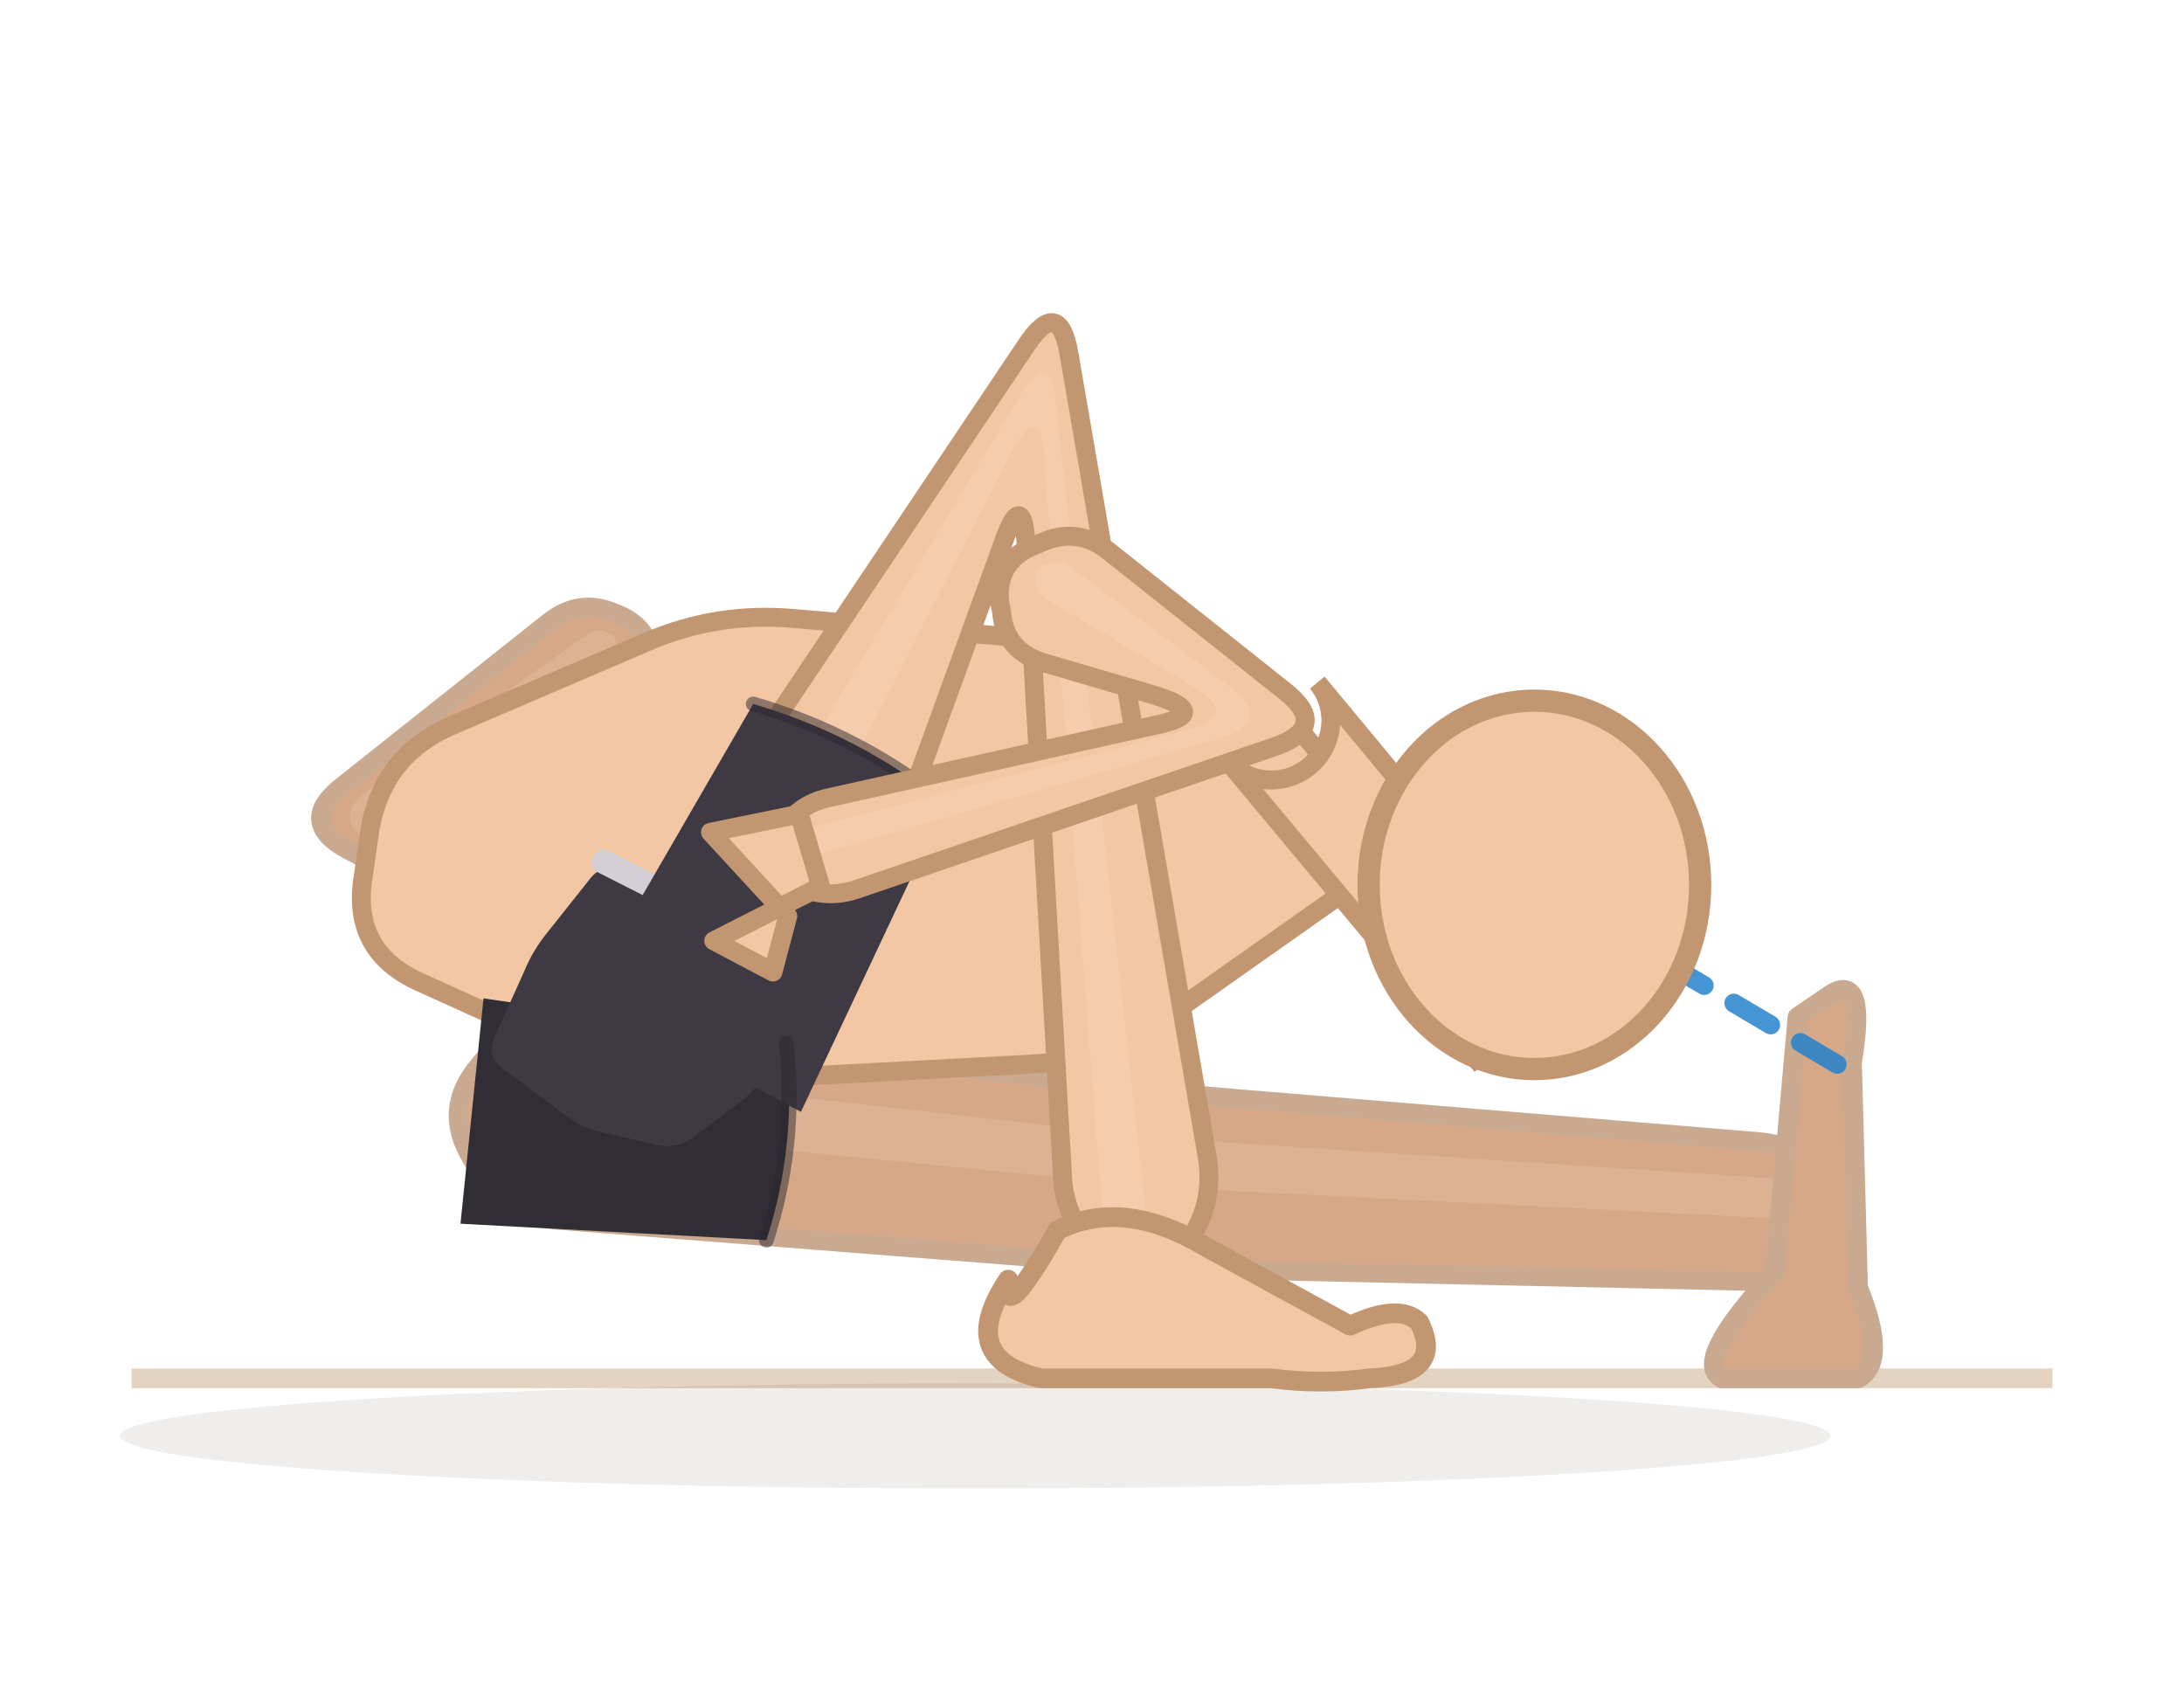
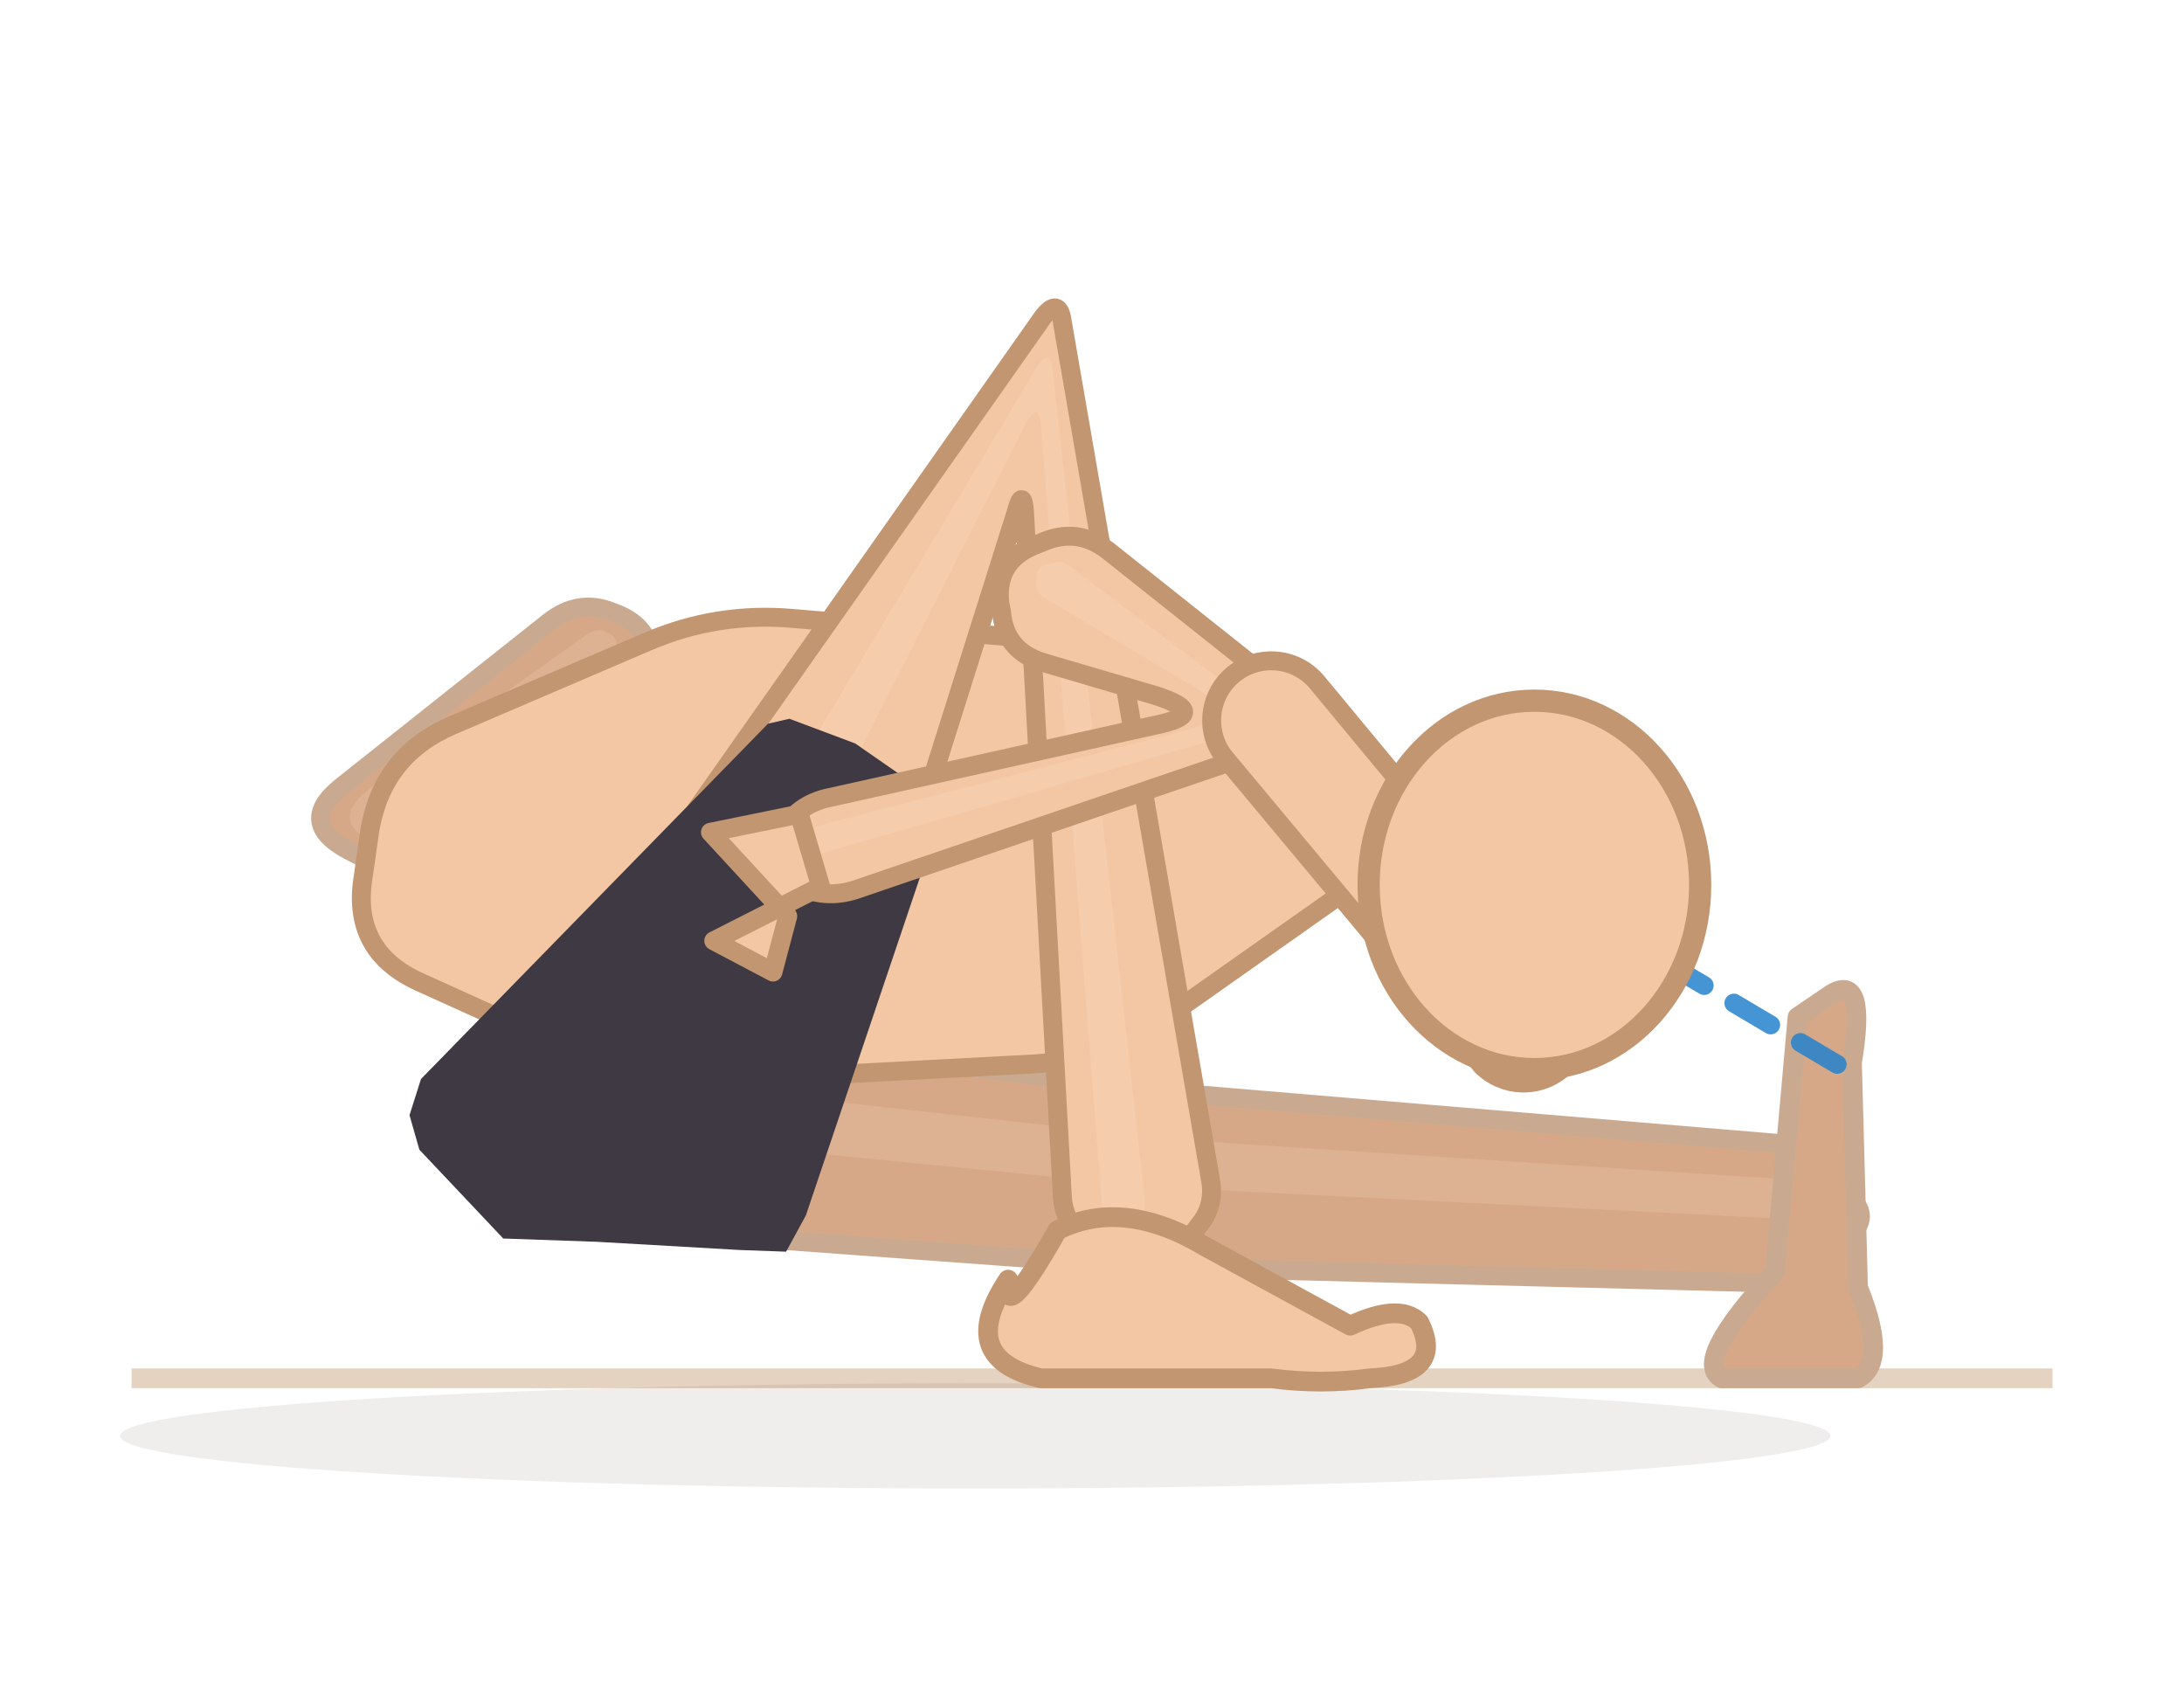
<svg xmlns="http://www.w3.org/2000/svg" viewBox="52.7 84.2 132.8 102.2">
  <line x1="60.7" y1="168" x2="177.5" y2="168" stroke="#e4d3c0" stroke-width="1.2" />
  <ellipse cx="112" cy="171.5" rx="52" ry="3.2" fill="rgba(62,42,28,0.08)" />
-   <path d="M 86.8,158.4 L 120,161 Q 123.6,161.3 127.2,161.4 L 159,162.1 Q 161.8,162.2 163.9,160.4 L 164.3,160 Q 166.4,158.2 164.5,156.2 L 164.1,155.8 Q 162.2,153.8 159.5,153.6 L 128,151 Q 124.4,150.7 120.8,150.3 L 88,146.2 Q 84.6,145.8 82.3,148.4 L 81.8,149 Q 79.6,151.6 81.3,154.5 L 81.7,155.2 Q 83.4,158.2 86.8,158.4 Z" fill="#d7a888" stroke="#c9aa90" stroke-width="1.15" stroke-linejoin="round" />
-   <path d="M 84.9,152.6 L 120.4,156.1 Q 124,156.4 127.6,156.6 L 161.2,158.3 Q 162,158.3 162.6,157.8 L 162.7,157.7 Q 163.3,157.2 162.8,156.7 L 162.6,156.5 Q 162.1,156 161.3,155.9 L 127.8,153.7 Q 124.2,153.5 120.6,153.1 L 85.3,149.1 Q 84.3,149 83.7,149.8 L 83.5,149.9 Q 82.9,150.6 83.4,151.5 L 83.5,151.7 Q 83.9,152.5 84.9,152.6 Z" fill="#f3d4bc" opacity="0.22" />
+   <path d="M 93.3,159.1 L 122,161.2 Q 123.6,161.3 125.2,161.3 L 160.2,162.2 Q 161.8,162.2 163,161.2 L 165.2,159.3 Q 166.4,158.2 165.3,157.1 L 163.3,155 Q 162.2,153.8 160.6,153.7 L 126,150.8 Q 124.4,150.7 122.8,150.5 L 94.5,146.9 Q 92.9,146.7 92.8,148.3 L 91.9,157.4 Q 91.7,159 93.3,159.1 Z" fill="#d7a888" stroke="#c9aa90" stroke-width="1.15" stroke-linejoin="round" />
+   <path d="M 87.8,152.9 L 122.4,156.3 Q 124,156.4 125.6,156.5 L 161.2,158.3 Q 162,158.3 162.6,157.8 L 162.7,157.7 Q 163.3,157.2 162.8,156.7 L 162.6,156.5 Q 162.1,156 161.3,155.9 L 125.8,153.6 Q 124.2,153.5 122.6,153.3 L 88.2,149.5 Q 86.6,149.3 86.5,150.8 L 86.4,151.2 Q 86.3,152.7 87.8,152.9 Z" fill="#f3d4bc" opacity="0.22" />
  <path d="M 157.4,168 L 165.68,168 Q 167.52,167 165.68,162.48 L 165.312,148.8 Q 166.232,143.28 164.024,144.66 L 162,146.04 L 160.62,161.56 Q 155.56,167 157.4,168 Z" fill="#d7a888" stroke="#c9aa90" stroke-width="1.2" stroke-linejoin="round" />
  <path d="M 86.1,122 L 73.5,132 Q 70.7,134.2 73.9,135.9 L 93.2,145.7 Q 94.8,146.5 96.6,145.9 L 97,145.8 Q 98.7,145.2 98,143.5 L 97.8,143.1 Q 97.2,141.5 95.5,140.8 L 80.7,135.1 Q 77.3,133.8 80.6,132.4 L 90.1,128.3 Q 92.1,127.4 92.3,125.2 L 92.3,124.7 Q 92.4,122.5 90.4,121.6 L 89.9,121.4 Q 87.9,120.6 86.1,122 Z" fill="#d7a888" stroke="#c9aa90" stroke-width="1.15" stroke-linejoin="round" />
  <path d="M 88.5,122.7 L 75.4,132 Q 72.4,134.1 75.7,135.6 L 95.5,144 Q 95.9,144.2 96.4,144 L 96.5,144 Q 97,143.8 96.8,143.3 L 96.7,143.2 Q 96.5,142.8 96.1,142.6 L 77.6,135.3 Q 74.3,134 77.3,132.1 L 89.7,124.6 Q 90.2,124.3 90.2,123.6 L 90.2,123.5 Q 90.2,122.9 89.7,122.7 L 89.5,122.6 Q 89,122.4 88.5,122.7 Z" fill="#f3d4bc" opacity="0.22" />
  <path d="M 96.9,142 L 104,143.7 L 102.5,139.9 L 99.6,141.9 L 99.8,148.8 L 95,146.2 Z" fill="#d7a888" stroke="#c9aa90" stroke-width="1.15" stroke-linejoin="round" />
  <path d="M 80.2,128.3 L 92.1,123.2 Q 96.3,121.4 100.9,121.8 L 123.4,123.7 Q 128,124.1 131,127.7 L 135,132.5 Q 138,136 134.2,138.6 L 123.7,146 Q 119.9,148.7 115.3,148.9 L 96.4,149.9 Q 91.8,150.2 87.7,148.2 L 78.2,143.9 Q 74,142 74.8,137.4 L 75.2,134.6 Q 76,130.1 80.2,128.3 Z" fill="#f3c7a4" stroke="#c19670" stroke-width="1.15" stroke-linejoin="round" />
-   <path d="M 103.3,145.8 L 113.7,117.2 Q 114.9,113.8 115.1,117.4 L 117.3,155.6 Q 117.4,158.5 119.7,160.5 L 120.3,160.9 Q 122.6,162.8 124.4,160.4 L 124.8,159.9 Q 126.6,157.5 126.1,154.5 L 117.7,105.7 Q 117.1,102.2 115.1,105.2 L 91.9,139.8 Q 89.9,142.8 91.5,146 L 92.1,147.2 Q 93.7,150.4 97.3,149.9 L 98.5,149.7 Q 102.1,149.2 103.3,145.8 Z" fill="#f3c7a4" stroke="#c19670" stroke-width="1.15" stroke-linejoin="round" />
-   <path d="M 97,145.3 L 114.2,111.7 Q 115.9,108.5 116.2,112 L 119.7,157.4 Q 119.8,158.2 120.4,158.8 L 120.6,158.9 Q 121.2,159.5 121.7,158.8 L 121.8,158.6 Q 122.4,158 122.3,157.2 L 116.9,108.8 Q 116.6,105.2 114.7,108.3 L 93.6,143.5 Q 93.1,144.4 93.5,145.4 L 93.6,145.6 Q 94.1,146.6 95.2,146.4 L 95.4,146.4 Q 96.5,146.3 97,145.3 Z" fill="#fbe3cf" opacity="0.22" />
+   <path d="M 106.9,139.4 L 114.5,115.3 Q 114.9,113.8 115,115.4 L 117.3,157 Q 117.4,158.5 118.7,159.6 L 121.3,161.8 Q 122.6,162.8 123.5,161.5 L 125.6,158.7 Q 126.6,157.5 126.3,155.9 L 117.3,103.8 Q 117.1,102.2 116.1,103.5 L 95.2,133.2 Q 94.2,134.5 95.6,135.3 L 105,140.2 Q 106.4,141 106.9,139.4 Z" fill="#f3c7a4" stroke="#c19670" stroke-width="1.15" stroke-linejoin="round" />
+   <path d="M 98.5,142.6 L 115.1,109.9 Q 115.9,108.5 116,110.1 L 119.7,157.4 Q 119.8,158.2 120.4,158.8 L 120.6,158.9 Q 121.2,159.5 121.7,158.8 L 121.8,158.6 Q 122.4,158 122.3,157.2 L 116.7,106.8 Q 116.6,105.2 115.7,106.6 L 95.2,140.8 Q 94.4,142.1 95.8,142.9 L 96.3,143.2 Q 97.7,144 98.5,142.6 Z" fill="#fbe3cf" opacity="0.22" />
  <path d="M 114,162 Q 110.8,166.8 116,168 L 130,168 Q 133,168.4 136,168 Q 140.6,167.8 139,164.6 Q 137.8,163.4 134.8,164.8 L 126,160 Q 121,157 117,159 Q 113.6,165 114,162 Z" fill="#f3c7a4" stroke="#c19670" stroke-width="1.2" stroke-linejoin="round" />
  <g data-shorts="inline">
-     <path d="M 80.7,158.6 L 99.3,159.6 Q 101.2,153.7 100.5,147.6 L 82.1,144.9 Z" fill="#312d35" />
-     <path d="M 90.6,137.2 L 101,142.5 Q 102.2,143.1 101.6,144.2 L 99.3,149.2 Q 98.8,150.4 97.7,151.2 L 94.9,153.3 Q 93.9,154.1 92.6,153.8 L 89.6,153.1 Q 88.3,152.9 87.2,152.1 L 83.3,149.2 Q 82.2,148.4 82.8,147.2 L 84.6,143.2 Q 85.1,142 85.9,141 L 88.6,137.6 Q 89.4,136.6 90.6,137.2 Z" fill="#3e3942" />
-     <path d="M 89.4,136.6 L 102.2,143.1" fill="none" stroke="#d4ced6" stroke-width="1.45" stroke-linecap="round" />
-     <path d="M 101.4,151.8 L 110.2,133.1 Q 105,128.9 98.5,127 L 88.2,144.8 Z" fill="#3e3942" />
-     <path d="M 99.3,159.6 Q 101.2,153.7 100.5,147.6" fill="none" stroke="#2a262e" stroke-width="0.9" stroke-linecap="round" opacity="0.5" />
-     <path d="M 110.2,133.1 Q 105,128.9 98.5,127" fill="none" stroke="#2a262e" stroke-width="0.9" stroke-linecap="round" opacity="0.5" />
+     <path d="M 77.6,152 L 78.3,149.8 L 99.4,128.2 L 100.7,127.9 L 104.7,129.4 L 108.3,131.9 L 109.9,133.8 L 101.7,158.1 L 100.5,160.3 L 97.7,160.2 L 89,159.7 L 83.3,159.5 L 78.2,154.1 Z" fill="#3e3942" fill-rule="nonzero" />
  </g>
  <path d="M 116.2,124.5 L 123,126.5 Q 126.4,127.6 122.9,128.3 L 103.1,132.7 Q 101.2,133.1 100.2,134.8 L 100,135.2 Q 99,136.9 100.7,137.8 L 101.1,138 Q 102.8,138.9 104.7,138.3 L 130.2,129.6 Q 133.6,128.4 130.8,126.2 L 120.1,117.7 Q 118.2,116.2 116,117.2 L 115.5,117.4 Q 113.2,118.4 113.5,120.9 L 113.6,121.4 Q 113.8,123.8 116.2,124.5 Z" fill="#f3c7a4" stroke="#c19670" stroke-width="1.15" stroke-linejoin="round" />
  <path d="M 116.3,120.6 L 125.2,125.9 Q 128.3,127.7 124.8,128.6 L 102.1,134.5 Q 101.6,134.6 101.3,135.1 L 101.3,135.2 Q 101,135.7 101.5,135.9 L 101.6,136 Q 102.1,136.2 102.6,136.1 L 126.8,129.1 Q 130.3,128.1 127.4,125.9 L 117.7,118.6 Q 117.1,118.2 116.5,118.5 L 116.3,118.5 Q 115.7,118.7 115.7,119.4 L 115.7,119.6 Q 115.7,120.3 116.3,120.6 Z" fill="#fbe3cf" opacity="0.22" />
  <path d="M 102.6,138.1 L 96.1,141.4 L 99.7,143.3 L 100.6,139.9 L 95.9,134.8 L 101.3,133.7 Z" fill="#f3c7a4" stroke="#c19670" stroke-width="1.15" stroke-linejoin="round" />
  <line x1="146" y1="138" x2="164.9" y2="149.2" stroke="#2481cc" stroke-width="1.15" stroke-dasharray="2.6 2.1" stroke-linecap="round" opacity="0.85" />
-   <path d="M 127.2,130.3 L 142.8,149 A 3.6 3.6 0 0 1 148.3,144.4 L 132.8,125.7 A 3.6 3.6 0 0 1 127.2,130.3 Z" fill="#f3c7a4" stroke="#c19670" stroke-width="1.15" />
+   <path d="M 127.2,130.3 L 142.8,149 A 3.6 3.6 0 0 0 148.3,144.4 L 132.8,125.7 A 3.6 3.6 0 0 0 127.2,130.3 Z" fill="#f3c7a4" stroke="#c19670" stroke-width="1.15" />
  <ellipse cx="146" cy="138" rx="10.08" ry="11.2" fill="#f3c7a4" stroke="#c19670" stroke-width="1.35" />
</svg>
